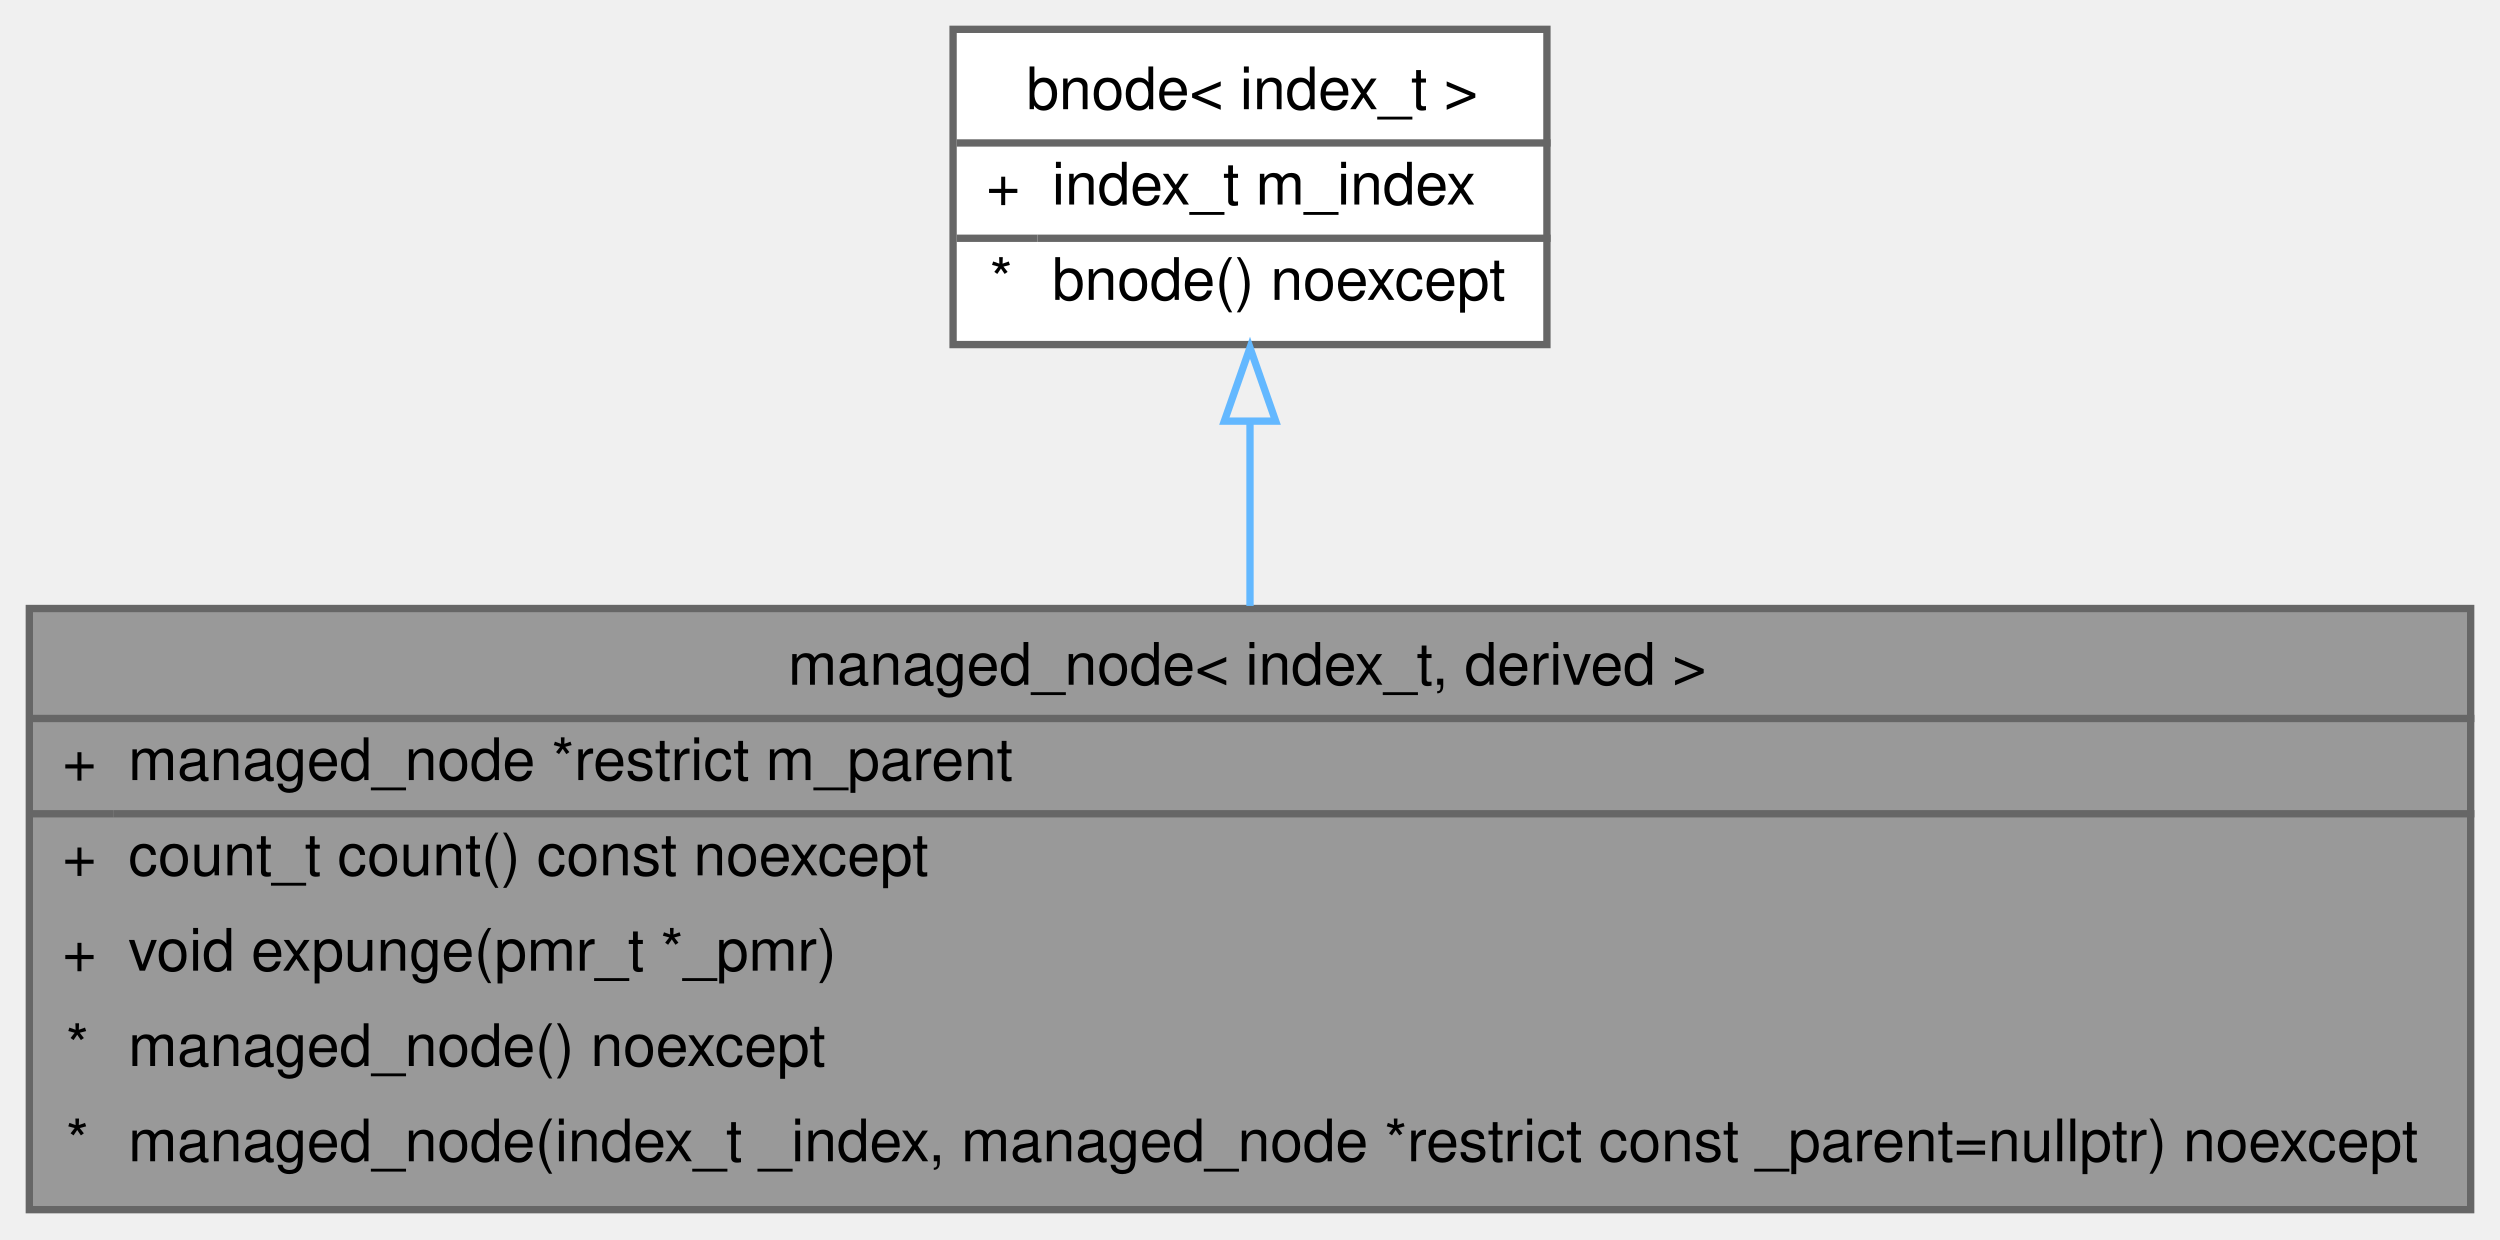
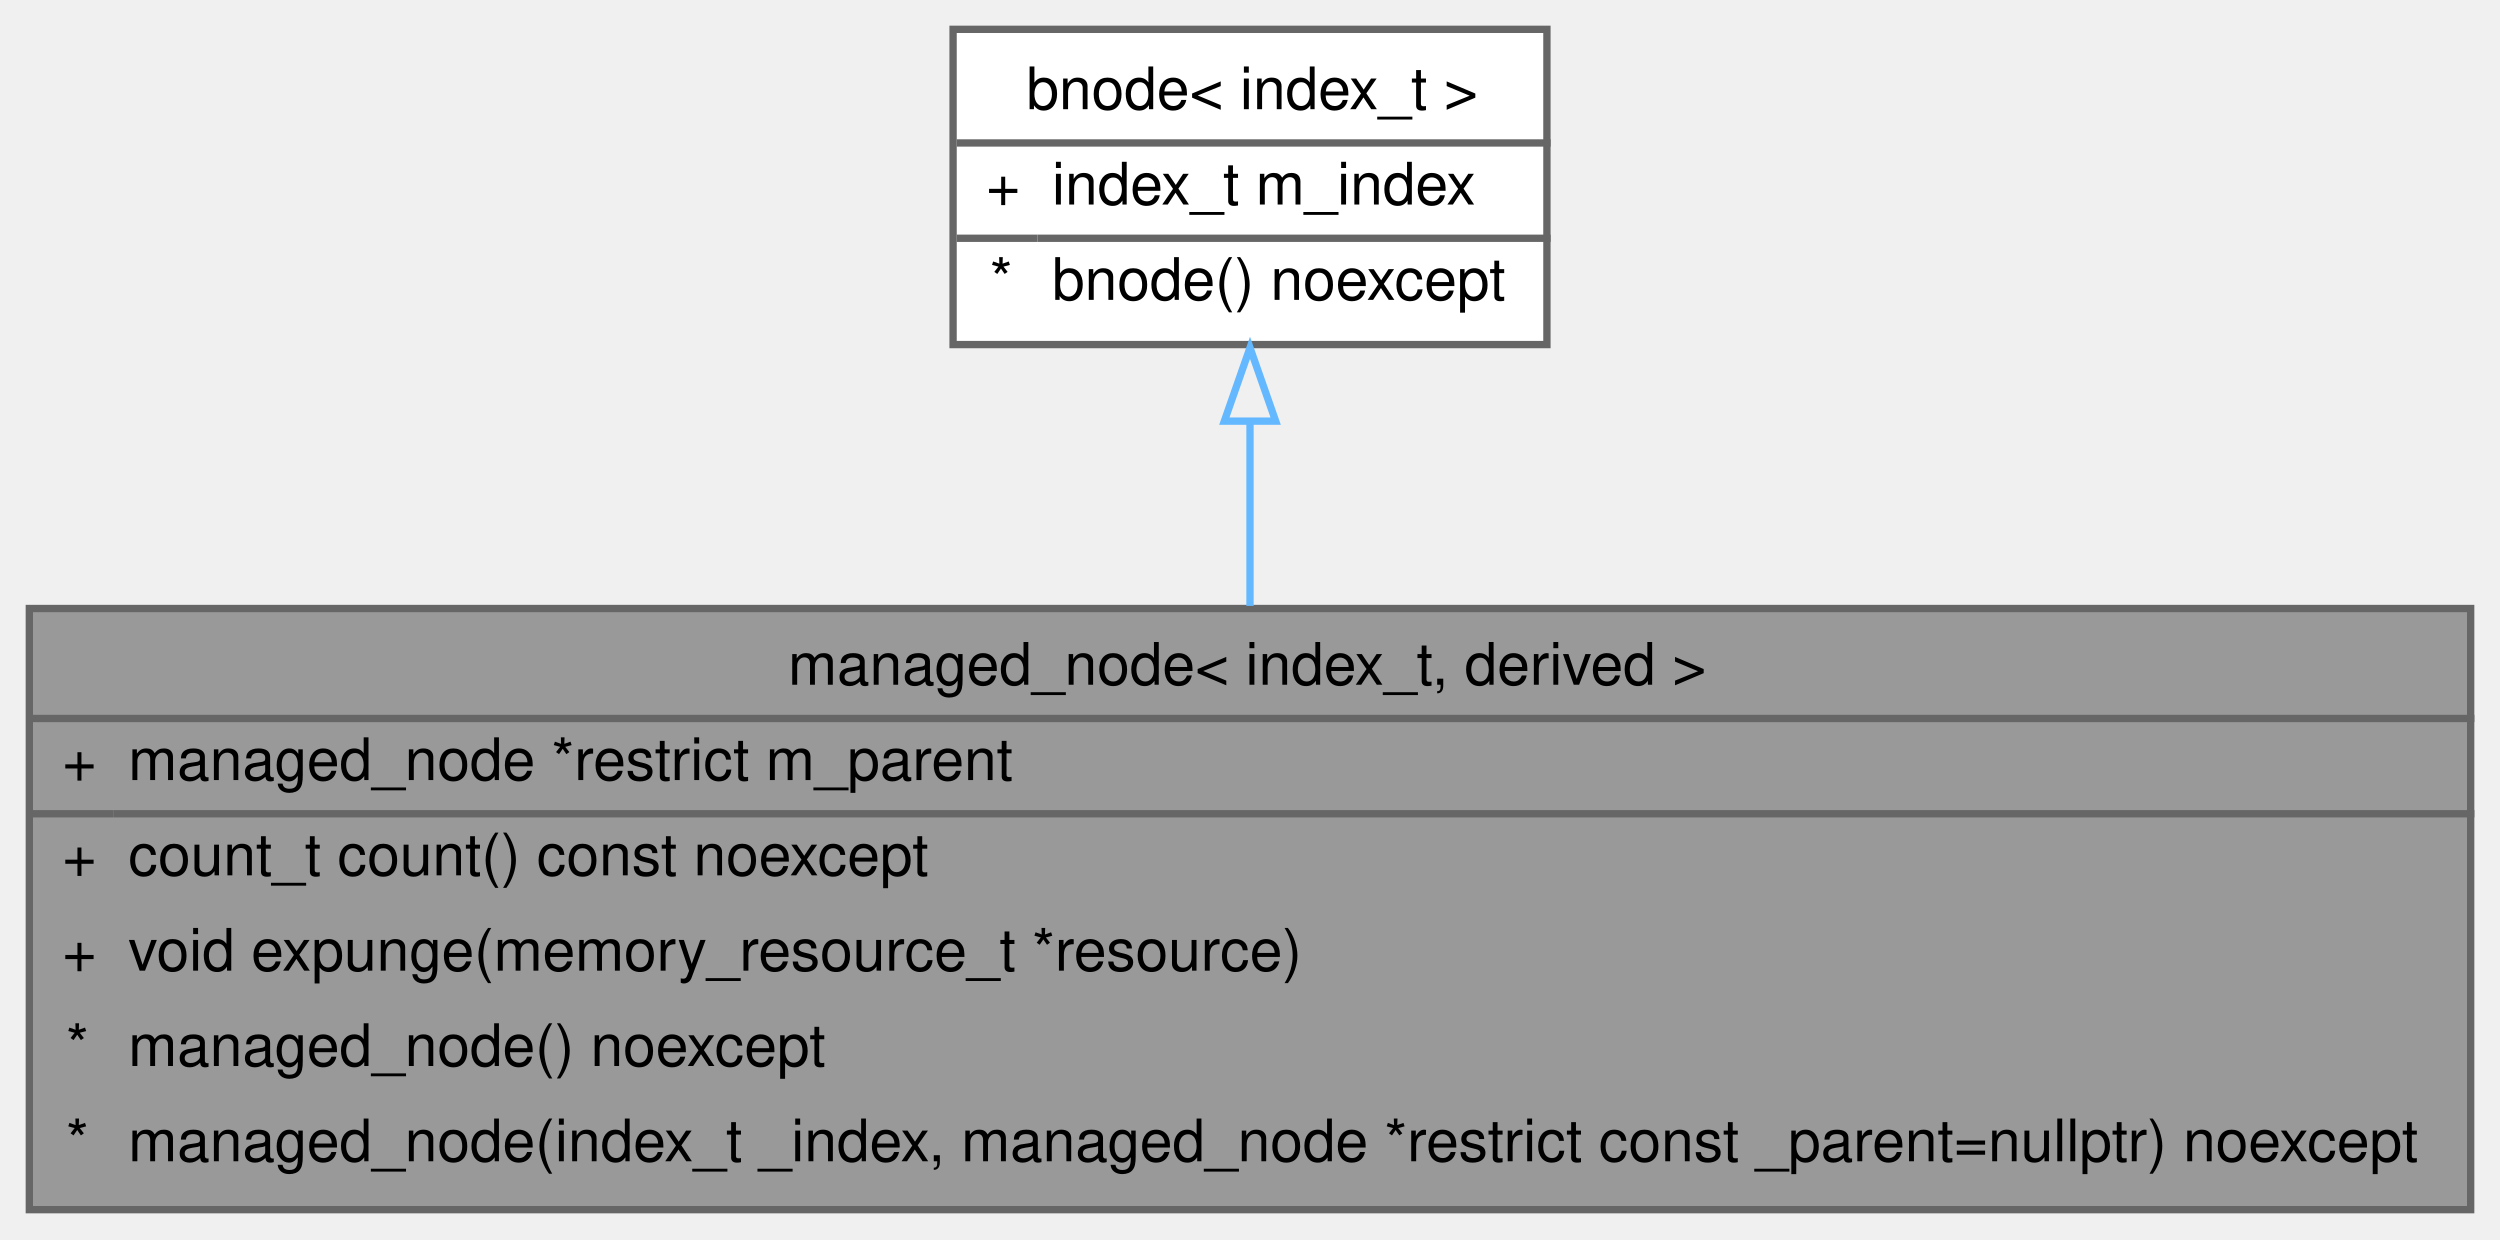
<svg xmlns="http://www.w3.org/2000/svg" xmlns:xlink="http://www.w3.org/1999/xlink" width="341pt" height="169pt" viewBox="0.00 0.00 341.00 169.00">
  <g id="graph0" class="graph" transform="scale(1 1) rotate(0) translate(4 165)">
    <g id="Node000001" class="node">
      <g id="a_Node000001">
        <a xlink:title="A hierarchical node in a pathfinding context, with a clean-up mechanism.">
          <polygon fill="#999999" stroke="transparent" points="333,-82 0,-82 0,0 333,0 333,-82" />
          <text text-anchor="start" x="103.5" y="-71.6" font-family="Helvetica,sans-Serif" font-size="8.00">managed_node&lt; index_t, derived &gt;</text>
          <text text-anchor="start" x="4.5" y="-58.6" font-family="Helvetica,sans-Serif" font-size="8.00">+</text>
          <text text-anchor="start" x="13.5" y="-58.6" font-family="Helvetica,sans-Serif" font-size="8.00">managed_node *restrict m_parent</text>
          <text text-anchor="start" x="4.5" y="-45.6" font-family="Helvetica,sans-Serif" font-size="8.00">+</text>
          <text text-anchor="start" x="13.5" y="-45.6" font-family="Helvetica,sans-Serif" font-size="8.00">count_t count() const noexcept</text>
          <text text-anchor="start" x="4.5" y="-32.6" font-family="Helvetica,sans-Serif" font-size="8.00">+</text>
-           <text text-anchor="start" x="13.5" y="-32.6" font-family="Helvetica,sans-Serif" font-size="8.00">void expunge(pmr_t *_pmr)</text>
+           <text text-anchor="start" x="13.5" y="-32.6" font-family="Helvetica,sans-Serif" font-size="8.00">void expunge(memory_resource_t *resource)</text>
          <text text-anchor="start" x="5" y="-19.6" font-family="Helvetica,sans-Serif" font-size="8.00">*</text>
          <text text-anchor="start" x="13.5" y="-19.6" font-family="Helvetica,sans-Serif" font-size="8.00">managed_node() noexcept</text>
          <text text-anchor="start" x="5" y="-6.6" font-family="Helvetica,sans-Serif" font-size="8.00">*</text>
          <text text-anchor="start" x="13.5" y="-6.6" font-family="Helvetica,sans-Serif" font-size="8.00">managed_node(index_t _index, managed_node *restrict const _parent=nullptr) noexcept</text>
          <polygon fill="#666666" stroke="#666666" points="0.5,-67 0.5,-67 333.5,-67 333.5,-67 0.5,-67" />
          <polygon fill="#666666" stroke="#666666" points="0.5,-54 0.5,-54 11.5,-54 11.5,-54 0.5,-54" />
          <polygon fill="#666666" stroke="#666666" points="11.5,-54 11.5,-54 333.5,-54 333.5,-54 11.5,-54" />
          <polygon fill="none" stroke="#666666" points="0,0 0,-82 333,-82 333,0 0,0" />
        </a>
      </g>
    </g>
    <g id="Node000002" class="node">
      <g id="a_Node000002">
        <a xlink:href="../../da/d98/structchdr_1_1solvers_1_1bnode.html" target="_top" xlink:title="Base class for pathfinding nodes.">
          <polygon fill="white" stroke="transparent" points="207,-161 126,-161 126,-118 207,-118 207,-161" />
          <text text-anchor="start" x="136" y="-150.1" font-family="Helvetica,sans-Serif" font-size="8.00">bnode&lt; index_t &gt;</text>
          <text text-anchor="start" x="130.5" y="-137.1" font-family="Helvetica,sans-Serif" font-size="8.00">+</text>
          <text text-anchor="start" x="139.5" y="-137.1" font-family="Helvetica,sans-Serif" font-size="8.00">index_t m_index</text>
          <text text-anchor="start" x="131" y="-124.1" font-family="Helvetica,sans-Serif" font-size="8.00">*</text>
          <text text-anchor="start" x="139.5" y="-124.1" font-family="Helvetica,sans-Serif" font-size="8.00">bnode() noexcept</text>
          <polygon fill="#666666" stroke="#666666" points="126.5,-145.5 126.5,-145.5 207.5,-145.5 207.5,-145.5 126.5,-145.5" />
          <polygon fill="#666666" stroke="#666666" points="126.5,-132.5 126.5,-132.5 137.5,-132.5 137.5,-132.5 126.5,-132.5" />
          <polygon fill="#666666" stroke="#666666" points="137.5,-132.5 137.5,-132.5 207.5,-132.5 207.5,-132.5 137.5,-132.5" />
          <polygon fill="none" stroke="#666666" points="126,-118 126,-161 207,-161 207,-118 126,-118" />
        </a>
      </g>
    </g>
    <g id="edge1_Node000001_Node000002" class="edge">
      <g id="a_edge1_Node000001_Node000002">
        <a xlink:title=" ">
          <path fill="none" stroke="#63b8ff" d="M166.5,-107.54C166.5,-99.52 166.5,-90.77 166.5,-82.35" />
          <polygon fill="none" stroke="#63b8ff" points="163,-107.56 166.5,-117.56 170,-107.56 163,-107.56" />
        </a>
      </g>
    </g>
  </g>
</svg>
